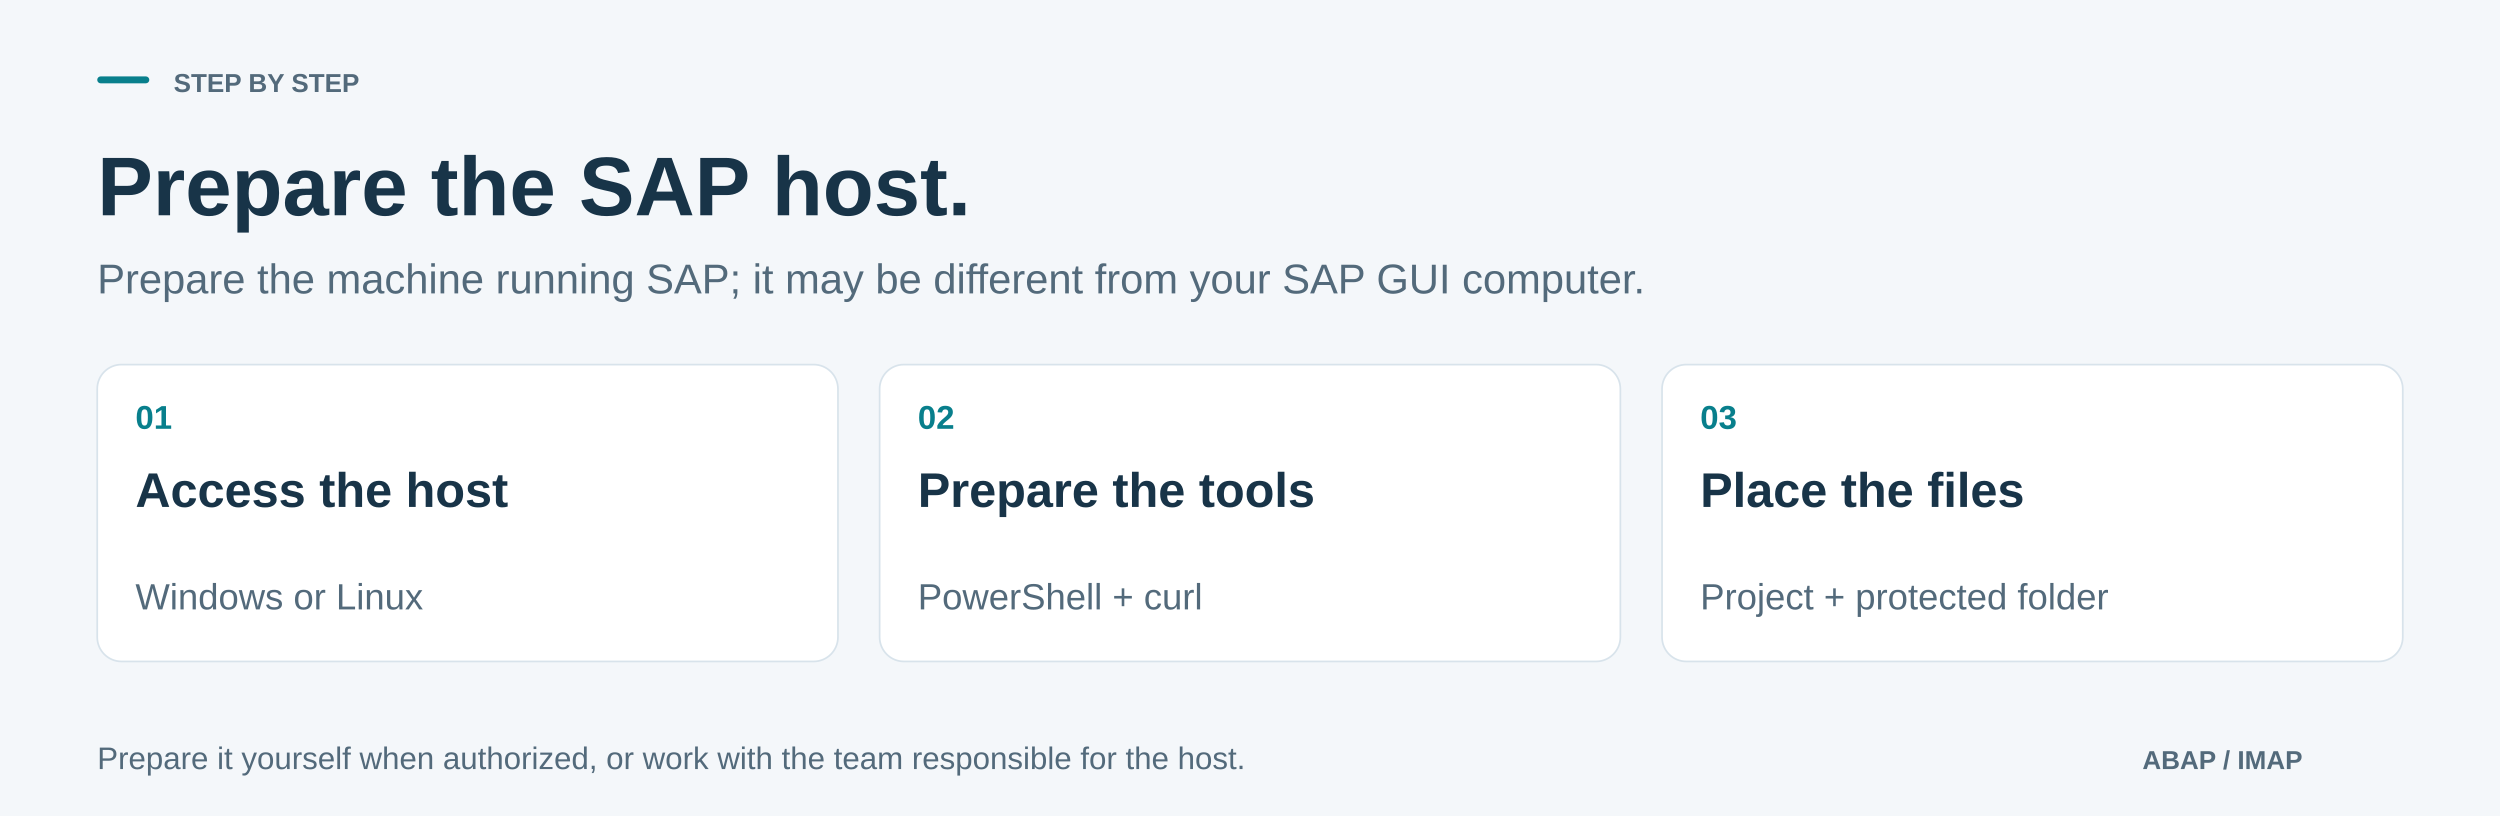
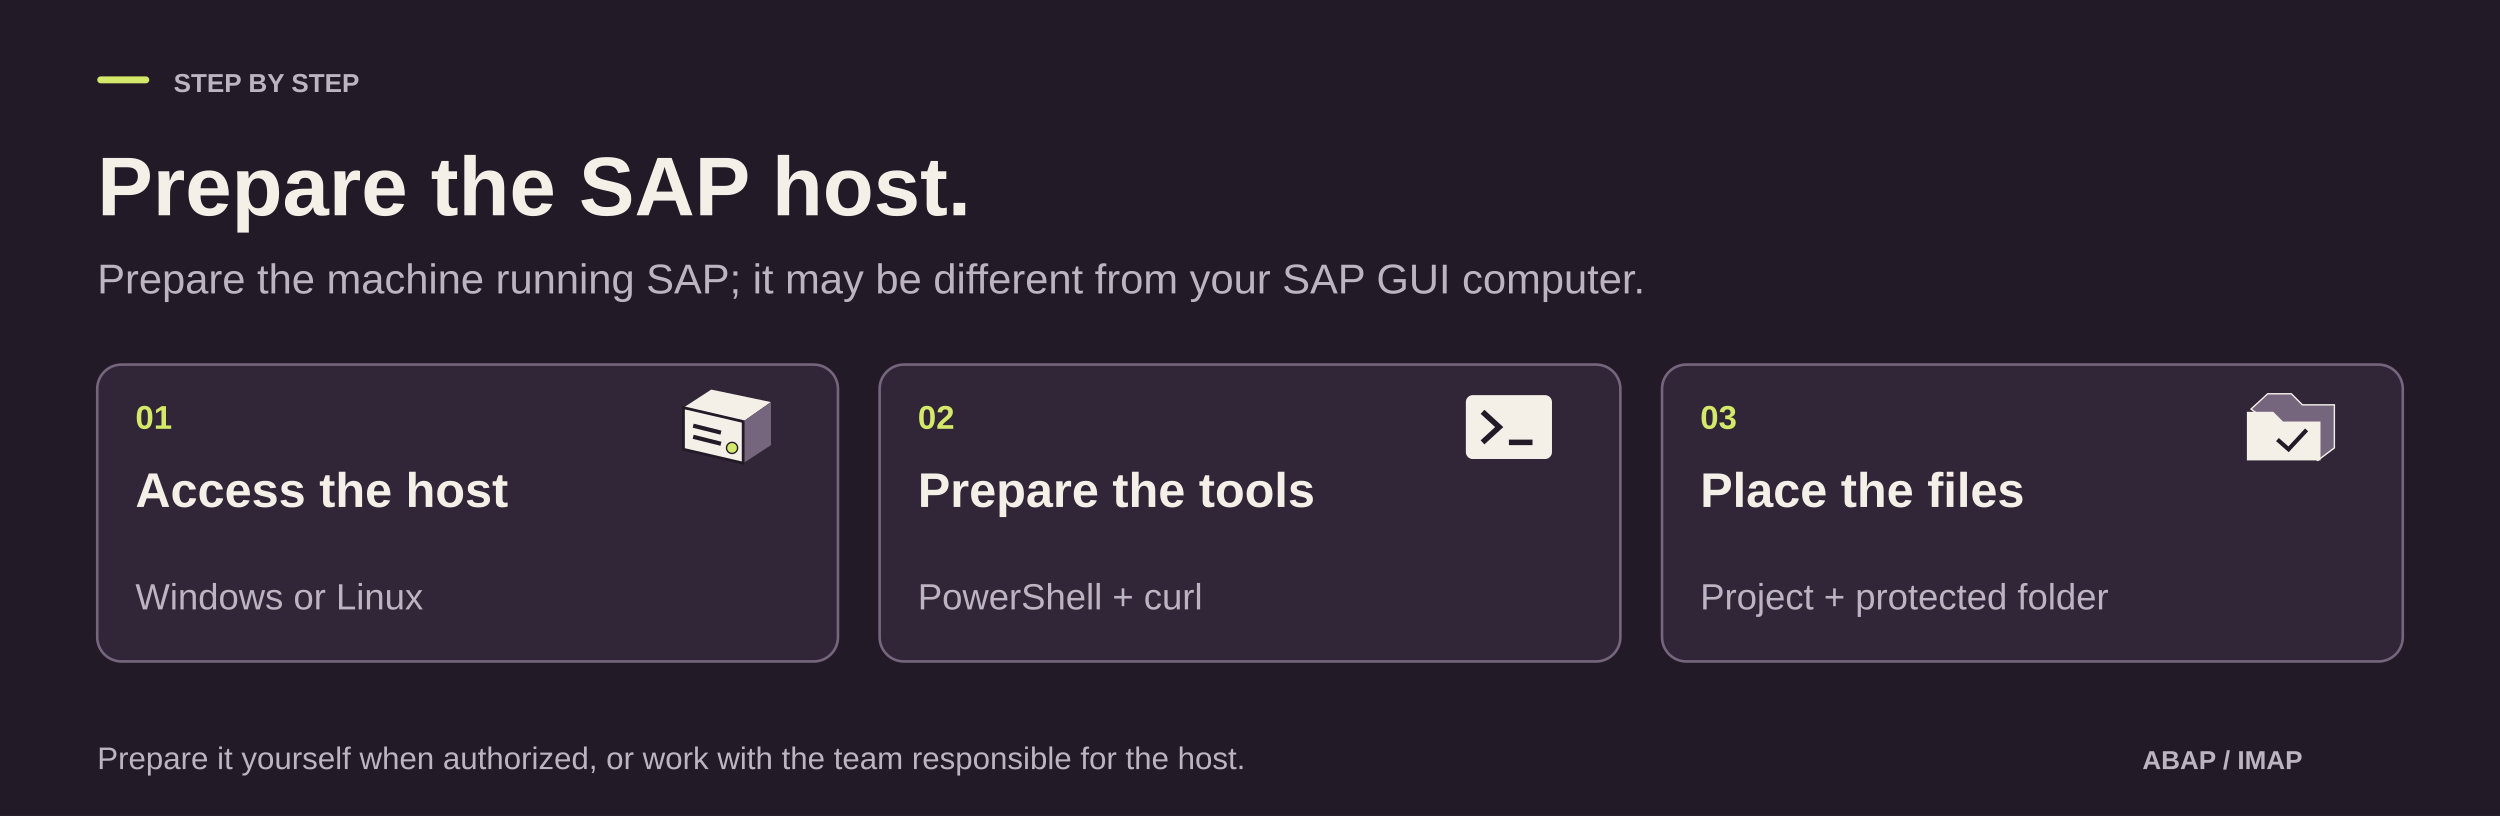
<svg xmlns="http://www.w3.org/2000/svg" width="1440" height="470" viewBox="0 0 1440 470" role="img" aria-labelledby="title desc">
-   <rect x="0" y="0" width="1440" height="470" rx="0" fill="#F4F7FA" />
-   <rect x="56" y="44" width="30" height="4" rx="2" fill="#087F8C" />
-   <text x="100" y="53" font-family="Segoe UI, Arial, sans-serif" font-size="15" font-weight="600" fill="#536A7B">STEP BY STEP</text>
-   <text x="56" y="124" font-family="Segoe UI, Arial, sans-serif" font-size="48" font-weight="600" fill="#183448">Prepare the SAP host.</text>
-   <text x="56" y="169" font-family="Segoe UI, Arial, sans-serif" font-size="24" font-weight="400" fill="#536A7B">Prepare the machine running SAP; it may be different from your SAP GUI computer.</text>
-   <rect x="56.0" y="210" width="426.667" height="171" rx="14" fill="#FFFFFF" stroke="#D8E3EB" stroke-width="1" />
-   <text x="78.0" y="247" font-family="Segoe UI, Arial, sans-serif" font-size="19" font-weight="600" fill="#087F8C">01</text>
-   <text x="78.0" y="292" font-family="Segoe UI, Arial, sans-serif" font-size="28" font-weight="600" fill="#183448">Access the host</text>
-   <text x="78.0" y="351" font-family="Segoe UI, Arial, sans-serif" font-size="21" font-weight="400" fill="#536A7B">Windows or Linux</text>
-   <rect x="506.667" y="210" width="426.667" height="171" rx="14" fill="#FFFFFF" stroke="#D8E3EB" stroke-width="1" />
-   <text x="528.667" y="247" font-family="Segoe UI, Arial, sans-serif" font-size="19" font-weight="600" fill="#087F8C">02</text>
-   <text x="528.667" y="292" font-family="Segoe UI, Arial, sans-serif" font-size="28" font-weight="600" fill="#183448">Prepare the tools</text>
-   <text x="528.667" y="351" font-family="Segoe UI, Arial, sans-serif" font-size="21" font-weight="400" fill="#536A7B">PowerShell + curl</text>
-   <rect x="957.333" y="210" width="426.667" height="171" rx="14" fill="#FFFFFF" stroke="#D8E3EB" stroke-width="1" />
-   <text x="979.333" y="247" font-family="Segoe UI, Arial, sans-serif" font-size="19" font-weight="600" fill="#087F8C">03</text>
-   <text x="979.333" y="292" font-family="Segoe UI, Arial, sans-serif" font-size="28" font-weight="600" fill="#183448">Place the files</text>
-   <text x="979.333" y="351" font-family="Segoe UI, Arial, sans-serif" font-size="21" font-weight="400" fill="#536A7B">Project + protected folder</text>
-   <text x="56" y="443" font-family="Segoe UI, Arial, sans-serif" font-size="18" font-weight="400" fill="#536A7B">Prepare it yourself when authorized, or work with the team responsible for the host.</text>
-   <text x="1234" y="443" font-family="Segoe UI, Arial, sans-serif" font-size="15" font-weight="600" fill="#536A7B">ABAP / IMAP</text>
+   <rect x="0" y="0" width="1440" height="470" rx="0" fill="#231A28" />
+   <rect x="56" y="44" width="30" height="4" rx="2" fill="#D4E86A" />
+   <text x="100" y="53" font-family="Segoe UI, Arial, sans-serif" font-size="15" font-weight="700" fill="#BDB4C2">STEP BY STEP</text>
+   <text x="56" y="124" font-family="Segoe UI, Arial, sans-serif" font-size="48" font-weight="700" fill="#F4F0E8">Prepare the SAP host.</text>
+   <text x="56" y="169" font-family="Segoe UI, Arial, sans-serif" font-size="24" font-weight="400" fill="#BDB4C2">Prepare the machine running SAP; it may be different from your SAP GUI computer.</text>
+   <rect x="56.0" y="210" width="426.667" height="171" rx="14" fill="#302638" stroke="#76667D" stroke-width="1.5" />
+   <text x="78.0" y="247" font-family="Segoe UI, Arial, sans-serif" font-size="19" font-weight="700" fill="#D4E86A">01</text>
+   <text x="78.0" y="292" font-family="Segoe UI, Arial, sans-serif" font-size="28" font-weight="700" fill="#F4F0E8">Access the host</text>
+   <text x="78.0" y="351" font-family="Segoe UI, Arial, sans-serif" font-size="21" font-weight="400" fill="#BDB4C2">Windows or Linux</text>
+   <rect x="506.667" y="210" width="426.667" height="171" rx="14" fill="#302638" stroke="#76667D" stroke-width="1.5" />
+   <text x="528.667" y="247" font-family="Segoe UI, Arial, sans-serif" font-size="19" font-weight="700" fill="#D4E86A">02</text>
+   <text x="528.667" y="292" font-family="Segoe UI, Arial, sans-serif" font-size="28" font-weight="700" fill="#F4F0E8">Prepare the tools</text>
+   <text x="528.667" y="351" font-family="Segoe UI, Arial, sans-serif" font-size="21" font-weight="400" fill="#BDB4C2">PowerShell + curl</text>
+   <rect x="957.333" y="210" width="426.667" height="171" rx="14" fill="#302638" stroke="#76667D" stroke-width="1.5" />
+   <text x="979.333" y="247" font-family="Segoe UI, Arial, sans-serif" font-size="19" font-weight="700" fill="#D4E86A">03</text>
+   <text x="979.333" y="292" font-family="Segoe UI, Arial, sans-serif" font-size="28" font-weight="700" fill="#F4F0E8">Place the files</text>
+   <text x="979.333" y="351" font-family="Segoe UI, Arial, sans-serif" font-size="21" font-weight="400" fill="#BDB4C2">Project + protected folder</text>
+   <text x="56" y="443" font-family="Segoe UI, Arial, sans-serif" font-size="18" font-weight="400" fill="#BDB4C2">Prepare it yourself when authorized, or work with the team responsible for the host.</text>
+   <text x="1234" y="443" font-family="Segoe UI, Arial, sans-serif" font-size="15" font-weight="700" fill="#BDB4C2">ABAP / IMAP</text>
+   <g transform="translate(389.6667 222.0) scale(.8)">
+     <path d="M5 16 L25 3 L68 12 L48 26 Z" fill="#F4F0E8" />
+     <path d="M48 26 L68 12 V43 L48 56 Z" fill="#76667D" />
+     <path d="M5 16 L48 26 V56 L5 46 Z" fill="#F4F0E8" stroke="#231A28" stroke-width="2" />
+     <path d="M12 29 L32 34 M12 37 L32 42" stroke="#231A28" stroke-width="3" />
+     <circle cx="40" cy="45" r="4" fill="#D4E86A" stroke="#231A28" />
+   </g>
+   <g transform="translate(840.3333 222.0) scale(.8)">
+     <rect x="5" y="7" width="62" height="46" rx="5" fill="#F4F0E8" />
+     <path d="M17 19 L29 30 L17 41 M36 41 H53" fill="none" stroke="#231A28" stroke-width="4" />
+   </g>
+   <g transform="translate(1291.0 222.0) scale(.8)">
+     <path d="M7 17 L19 6 H36 L44 14 H67 V45 L55 54 Z" fill="#76667D" stroke="#F4F0E8" />
+     <path d="M4 19 H23 L30 26 H57 V54 H4 Z" fill="#F4F0E8" />
+     <path d="M26 39 L34 46 L47 32" fill="none" stroke="#231A28" stroke-width="3" />
+   </g>
</svg>
